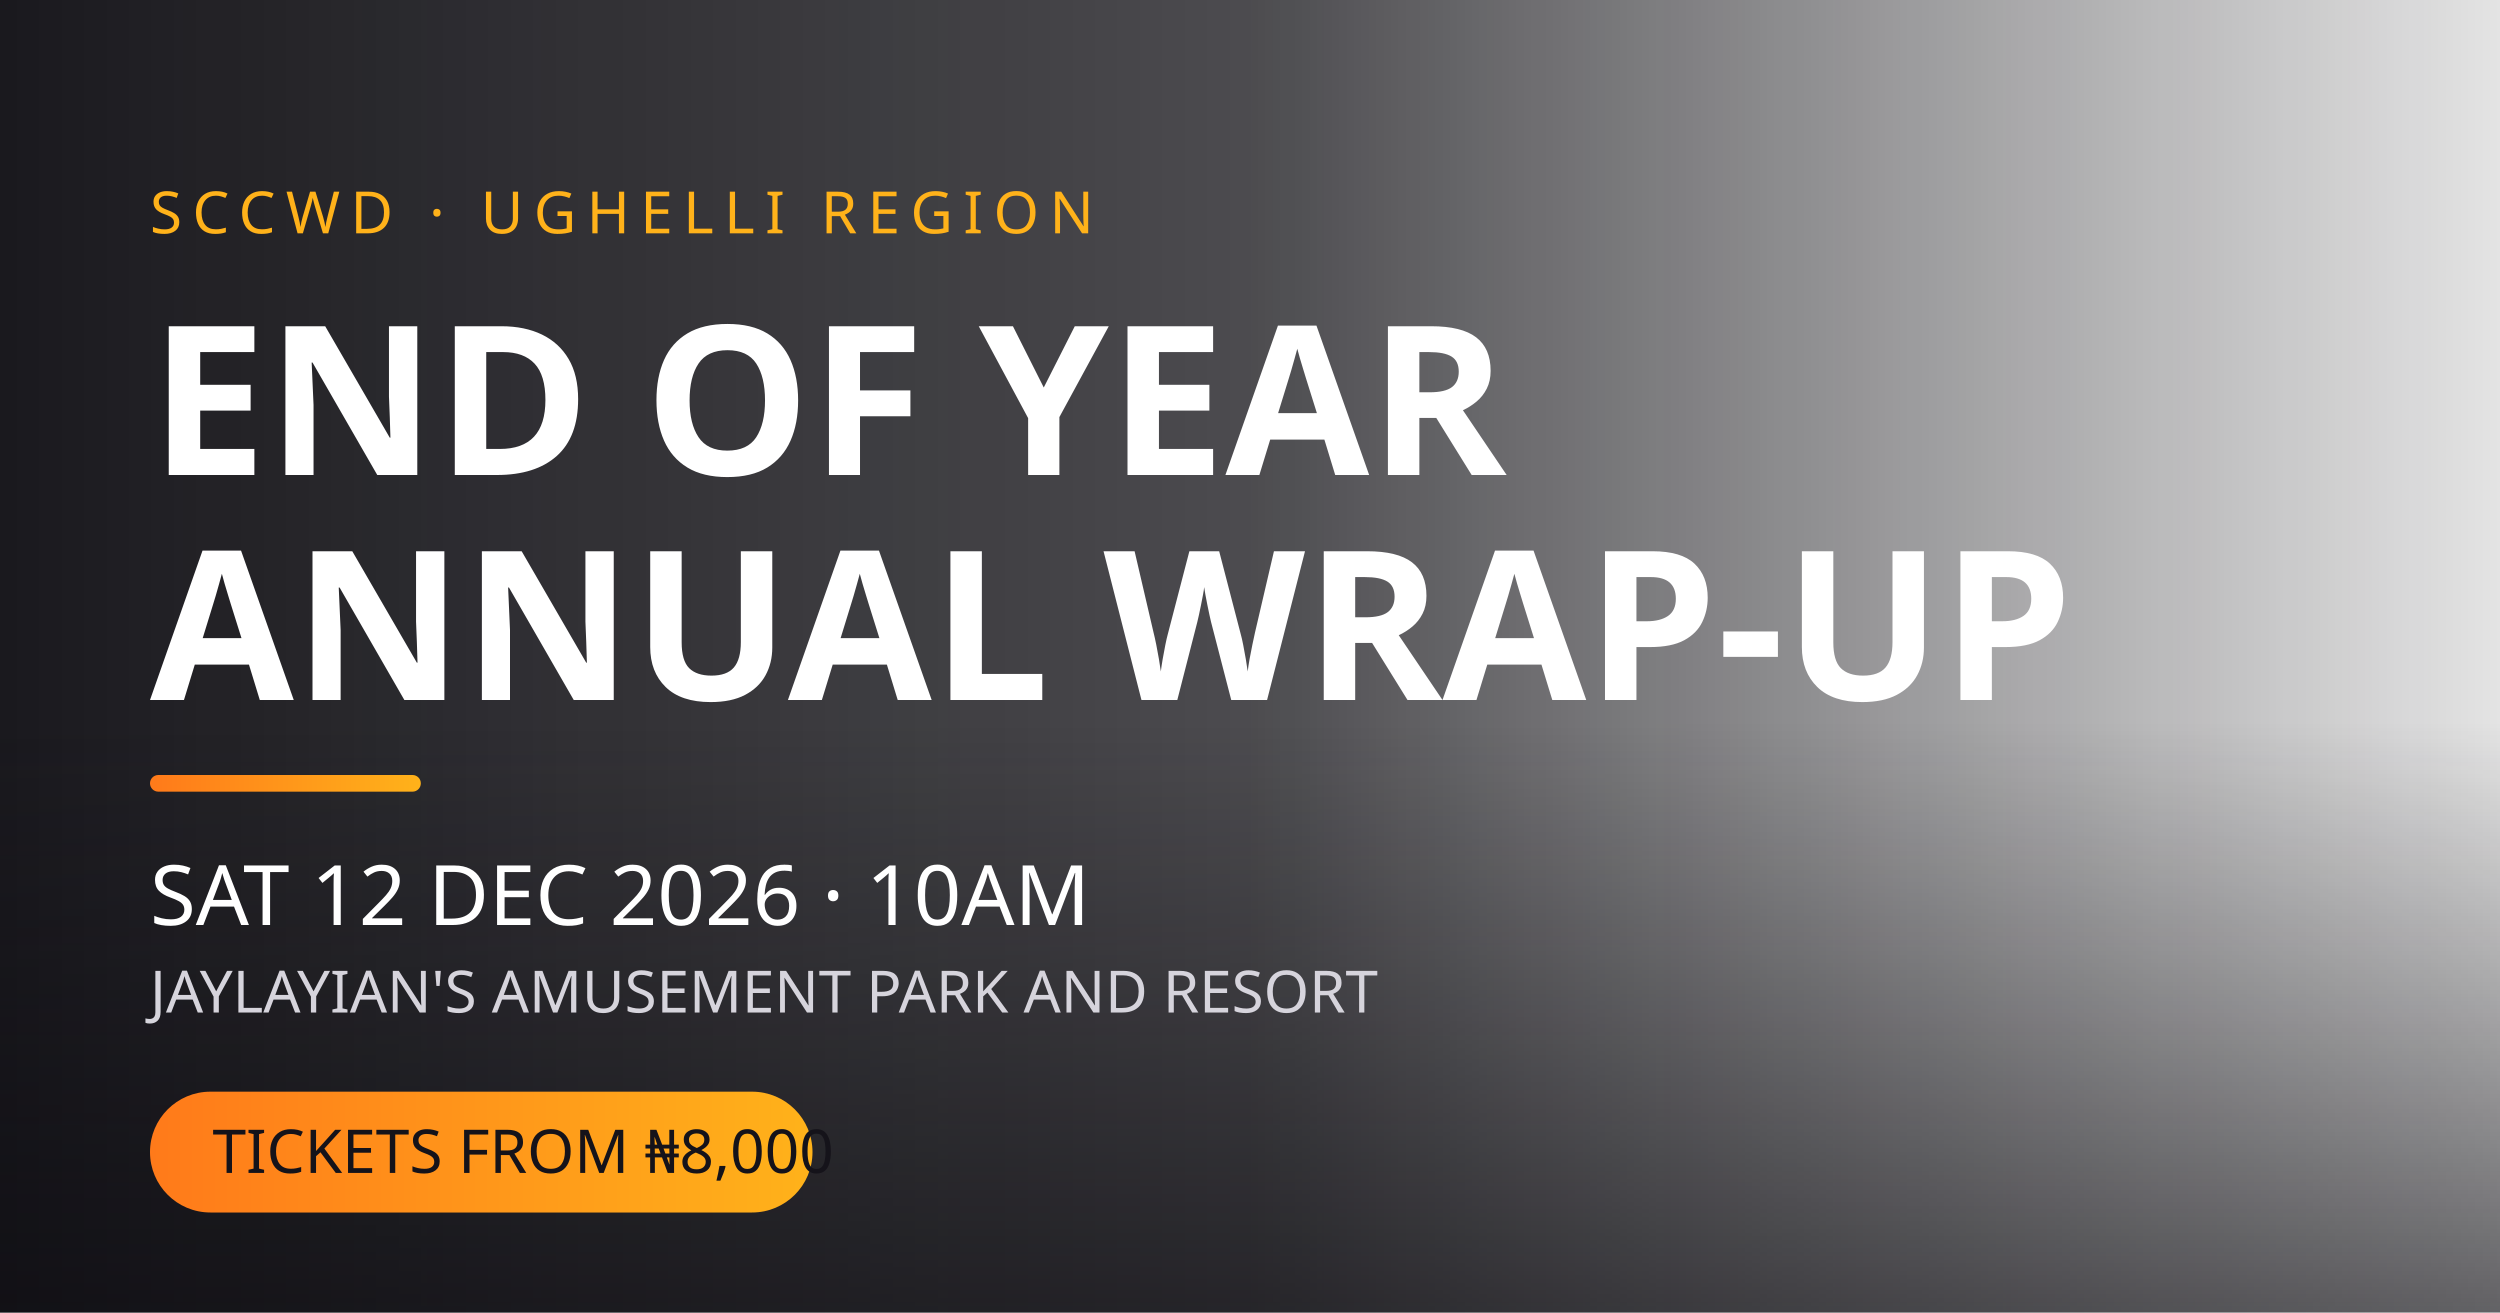
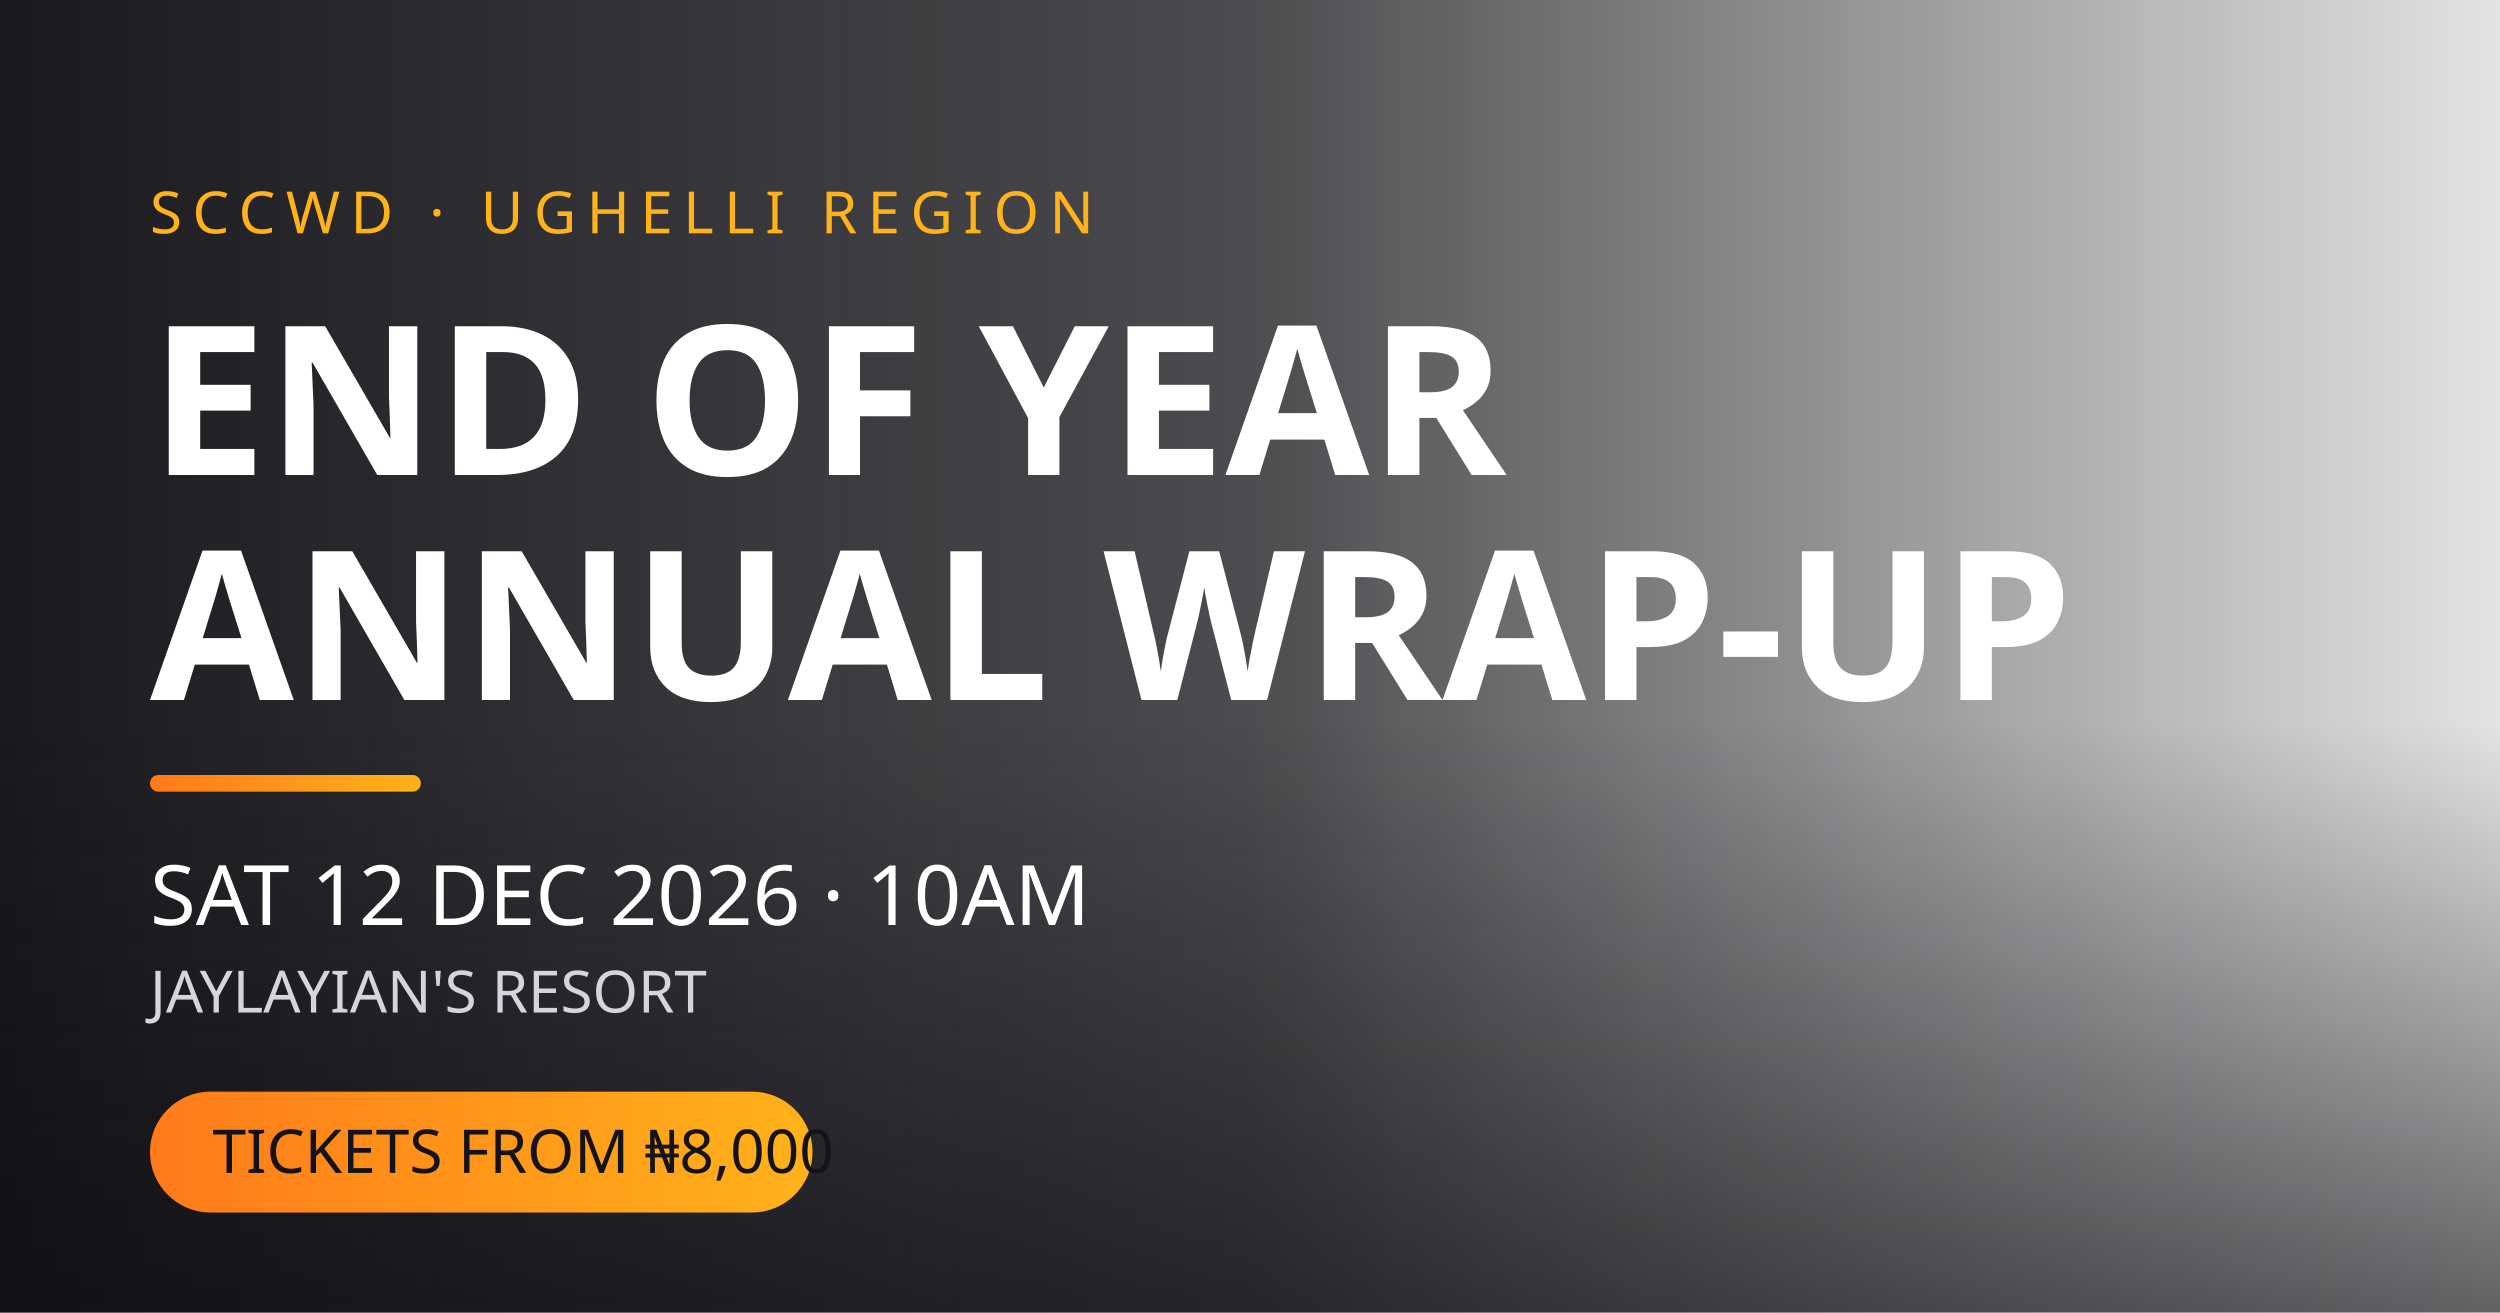
<svg xmlns="http://www.w3.org/2000/svg" width="1200" height="630" viewBox="0 0 1200 630">
  <defs>
    <linearGradient id="fadeL" x1="0" x2="1" y1="0" y2="0">
      <stop offset="0" stop-color="#0c0b10" stop-opacity=".94" />
      <stop offset=".5" stop-color="#0c0b10" stop-opacity=".72" />
      <stop offset="1" stop-color="#0c0b10" stop-opacity=".05" />
    </linearGradient>
    <linearGradient id="fadeB" x1="0" x2="0" y1="0" y2="1">
      <stop offset=".55" stop-color="#0c0b10" stop-opacity="0" />
      <stop offset="1" stop-color="#0c0b10" stop-opacity=".6" />
    </linearGradient>
    <linearGradient id="g" x1="0" x2="1">
      <stop offset="0" stop-color="#ff7a1a" />
      <stop offset="1" stop-color="#ffb21a" />
    </linearGradient>
  </defs>
  <rect width="1200" height="630" fill="url(#fadeL)" />
  <rect width="1200" height="630" fill="url(#fadeB)" />
  <text x="72" y="112" font-family="Oswald SemiBold" font-size="28" letter-spacing="5" fill="#ffb21a">SCCWD · UGHELLI REGION</text>
  <text x="72" y="228" font-family="Oswald" font-weight="700" font-size="100" fill="#ffffff">END OF YEAR</text>
  <text x="72" y="336" font-family="Oswald" font-weight="700" font-size="100" fill="#ffffff">ANNUAL WRAP-UP</text>
  <rect x="72" y="372" width="130" height="8" rx="4" fill="url(#g)" />
  <text x="72" y="444" font-family="Oswald SemiBold" font-size="40" fill="#ffffff">SAT 12 DEC 2026 · 10AM</text>
-   <text x="72" y="486" font-family="Oswald SemiBold" font-size="28" fill="#d6d4dc">JAYLAYIAN'S AMUSEMENT PARK AND RESORT</text>
+   <text x="72" y="486" font-family="Oswald SemiBold" font-size="28" fill="#d6d4dc">JAYLAYIAN'S RESORT</text>
  <rect x="72" y="524" width="318" height="58" rx="29" fill="url(#g)" />
  <text x="102" y="563" font-family="Oswald SemiBold" font-size="29" fill="#15131a">TICKETS FROM ₦8,000</text>
</svg>
